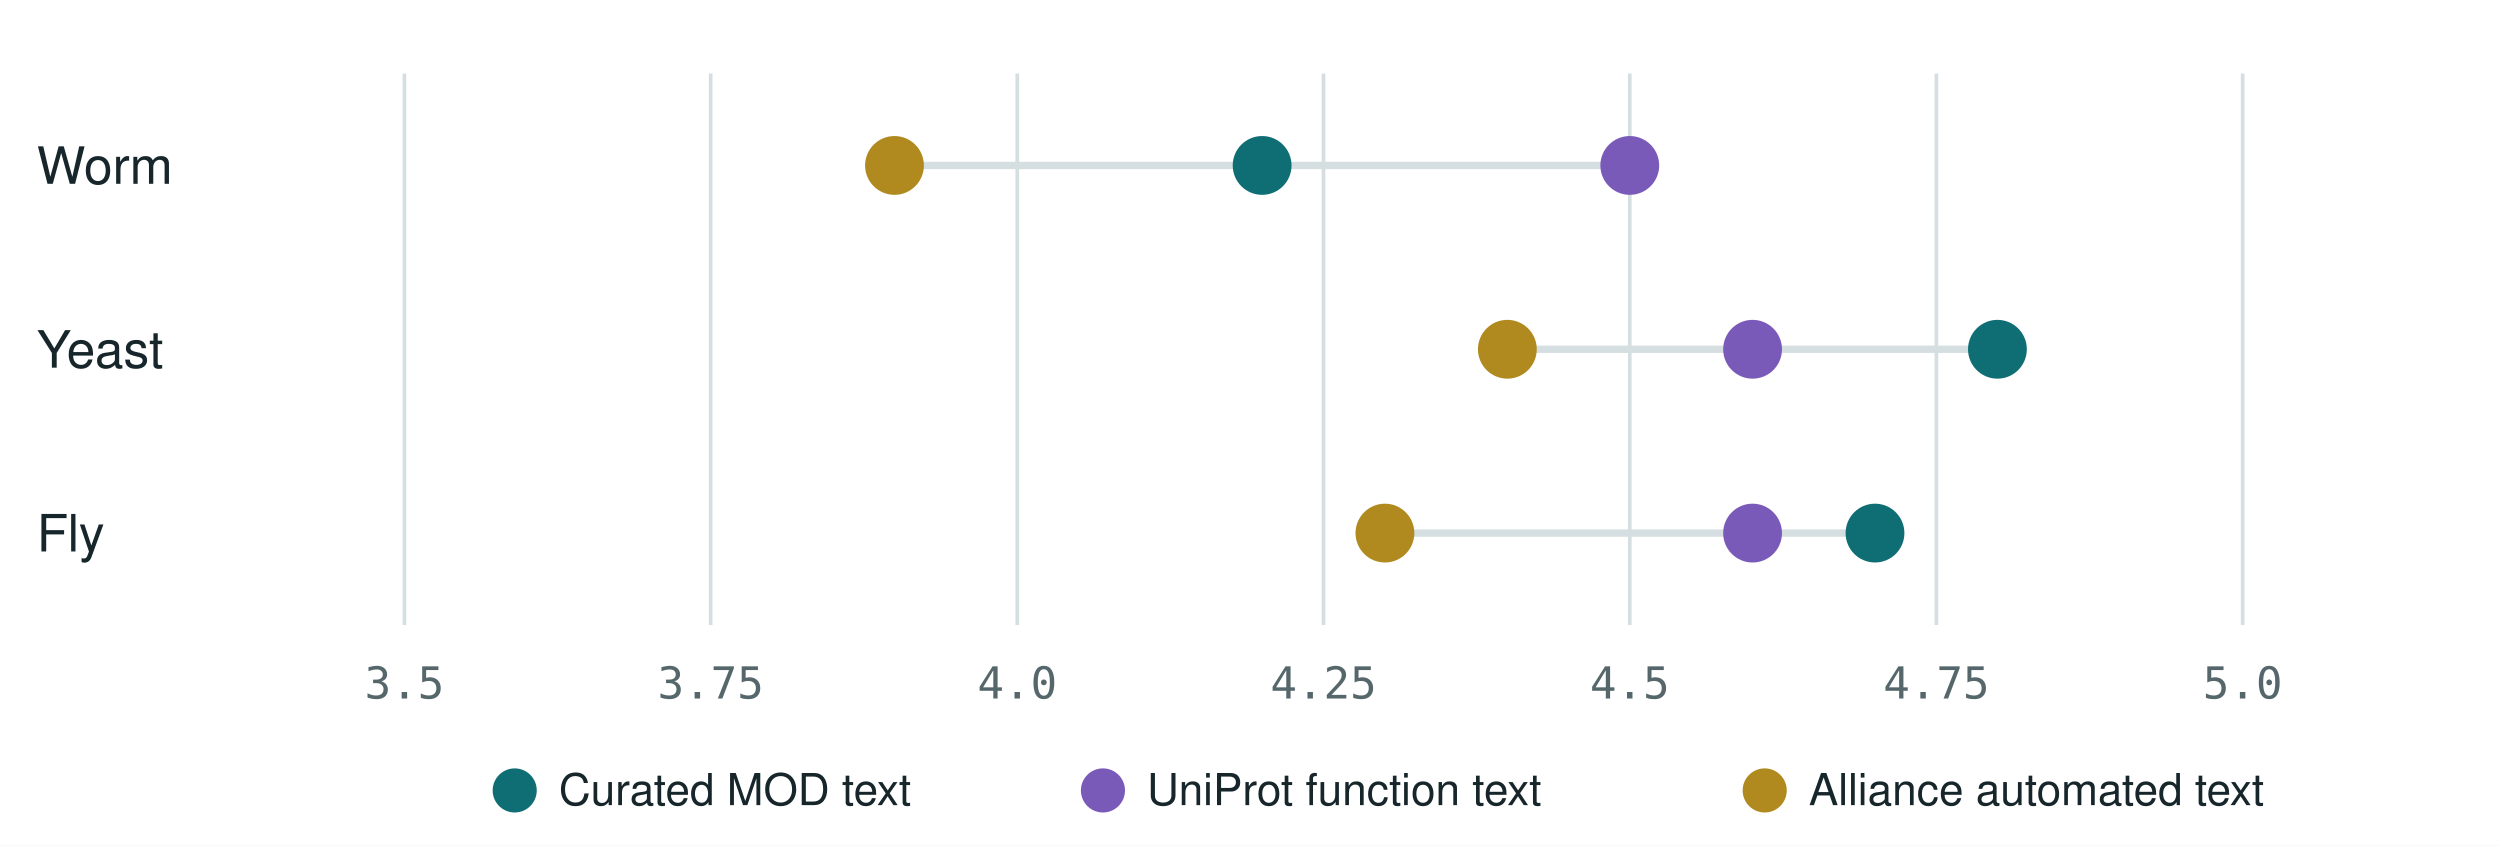
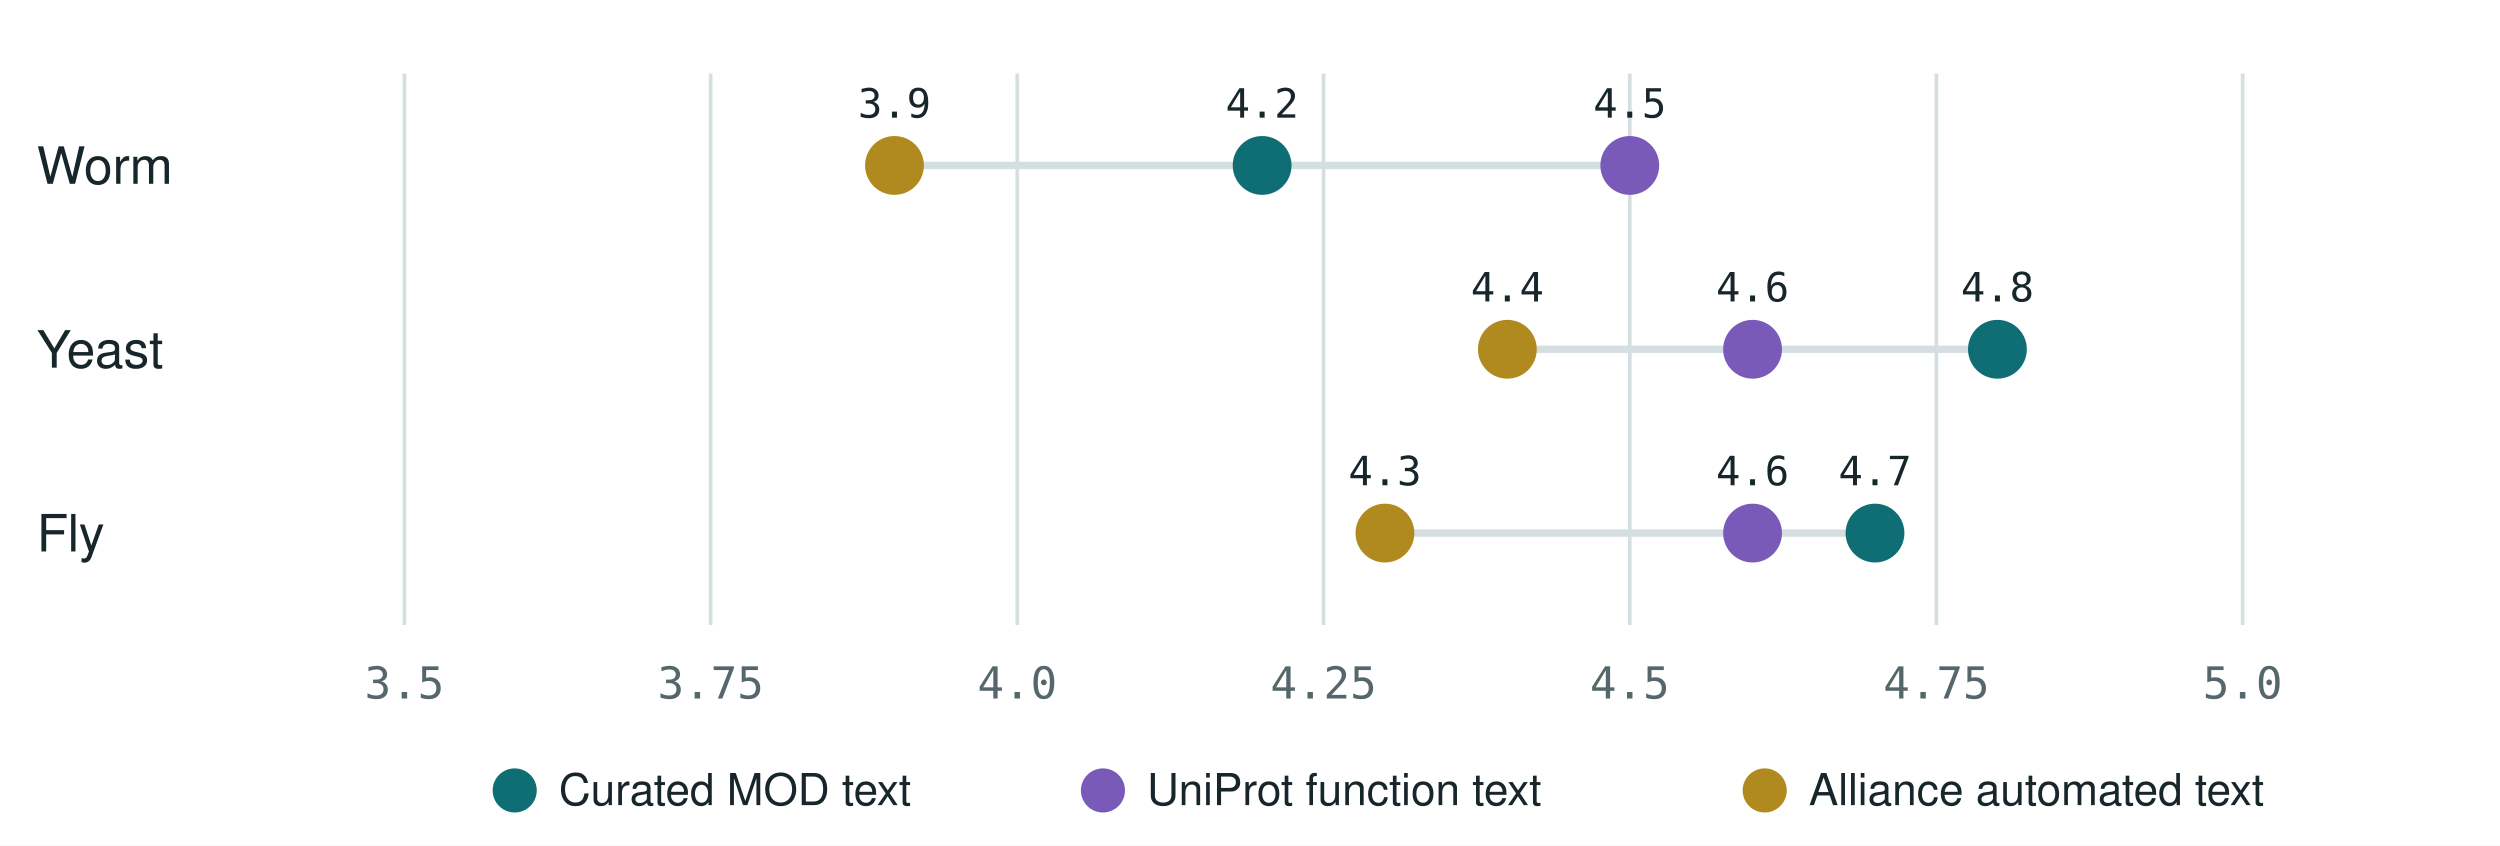
- <svg xmlns="http://www.w3.org/2000/svg" viewBox="0 0 680 230" font-family="IBM Plex Mono, Menlo, monospace">
+ <svg xmlns="http://www.w3.org/2000/svg" viewBox="0 0 680 230" font-family="IBM Plex Mono, Menlo, monospace" role="img" aria-labelledby="t d">
  <rect width="680" height="230" fill="#ffffff" />
  <g stroke="#d5dfe1" stroke-width="1">
    <line x1="110" y1="20" x2="110" y2="170" />
    <line x1="193.3" y1="20" x2="193.3" y2="170" />
    <line x1="276.7" y1="20" x2="276.7" y2="170" />
    <line x1="360" y1="20" x2="360" y2="170" />
    <line x1="443.3" y1="20" x2="443.3" y2="170" />
    <line x1="526.7" y1="20" x2="526.7" y2="170" />
    <line x1="610" y1="20" x2="610" y2="170" />
  </g>
  <g fill="#56676c" font-size="12" text-anchor="middle">
    <text x="110" y="190">3.5</text>
    <text x="193.3" y="190">3.75</text>
    <text x="276.7" y="190">4.0</text>
    <text x="360" y="190">4.25</text>
    <text x="443.3" y="190">4.5</text>
    <text x="526.7" y="190">4.75</text>
    <text x="610" y="190">5.0</text>
  </g>
  <g fill="#17262b" font-size="14" font-family="IBM Plex Sans, Helvetica, Arial, sans-serif">
    <text x="10" y="50">Worm</text>
    <text x="10" y="100">Yeast</text>
    <text x="10" y="150">Fly</text>
  </g>
  <line x1="243.3" y1="45" x2="443.3" y2="45" stroke="#d5dfe1" stroke-width="2" />
  <circle cx="243.3" cy="45" r="8" fill="#b08a1e" />
  <circle cx="343.3" cy="45" r="8" fill="#0f6e74" />
  <circle cx="443.3" cy="45" r="8" fill="#7a5ab8" />
  <line x1="410" y1="95" x2="543.3" y2="95" stroke="#d5dfe1" stroke-width="2" />
  <circle cx="410" cy="95" r="8" fill="#b08a1e" />
  <circle cx="476.7" cy="95" r="8" fill="#7a5ab8" />
  <circle cx="543.3" cy="95" r="8" fill="#0f6e74" />
  <line x1="376.7" y1="145" x2="510" y2="145" stroke="#d5dfe1" stroke-width="2" />
  <circle cx="376.7" cy="145" r="8" fill="#b08a1e" />
  <circle cx="476.7" cy="145" r="8" fill="#7a5ab8" />
  <circle cx="510" cy="145" r="8" fill="#0f6e74" />
+   <g font-size="11" fill="#17262b" text-anchor="middle">
+     <text x="243.3" y="32">3.9</text>
+     <text x="343.3" y="32">4.2</text>
+     <text x="443.3" y="32">4.5</text>
+     <text x="410" y="82">4.4</text>
+     <text x="476.7" y="82">4.6</text>
+     <text x="543.3" y="82">4.8</text>
+     <text x="376.7" y="132">4.3</text>
+     <text x="476.7" y="132">4.6</text>
+     <text x="510" y="132">4.7</text>
+   </g>
  <g font-size="12" fill="#17262b" font-family="IBM Plex Sans, Helvetica, Arial, sans-serif">
    <circle cx="140" cy="215" r="6" fill="#0f6e74" />
    <text x="152" y="219">Curated MOD text</text>
    <circle cx="300" cy="215" r="6" fill="#7a5ab8" />
    <text x="312" y="219">UniProt function text</text>
    <circle cx="480" cy="215" r="6" fill="#b08a1e" />
    <text x="492" y="219">Alliance automated text</text>
  </g>
</svg>
